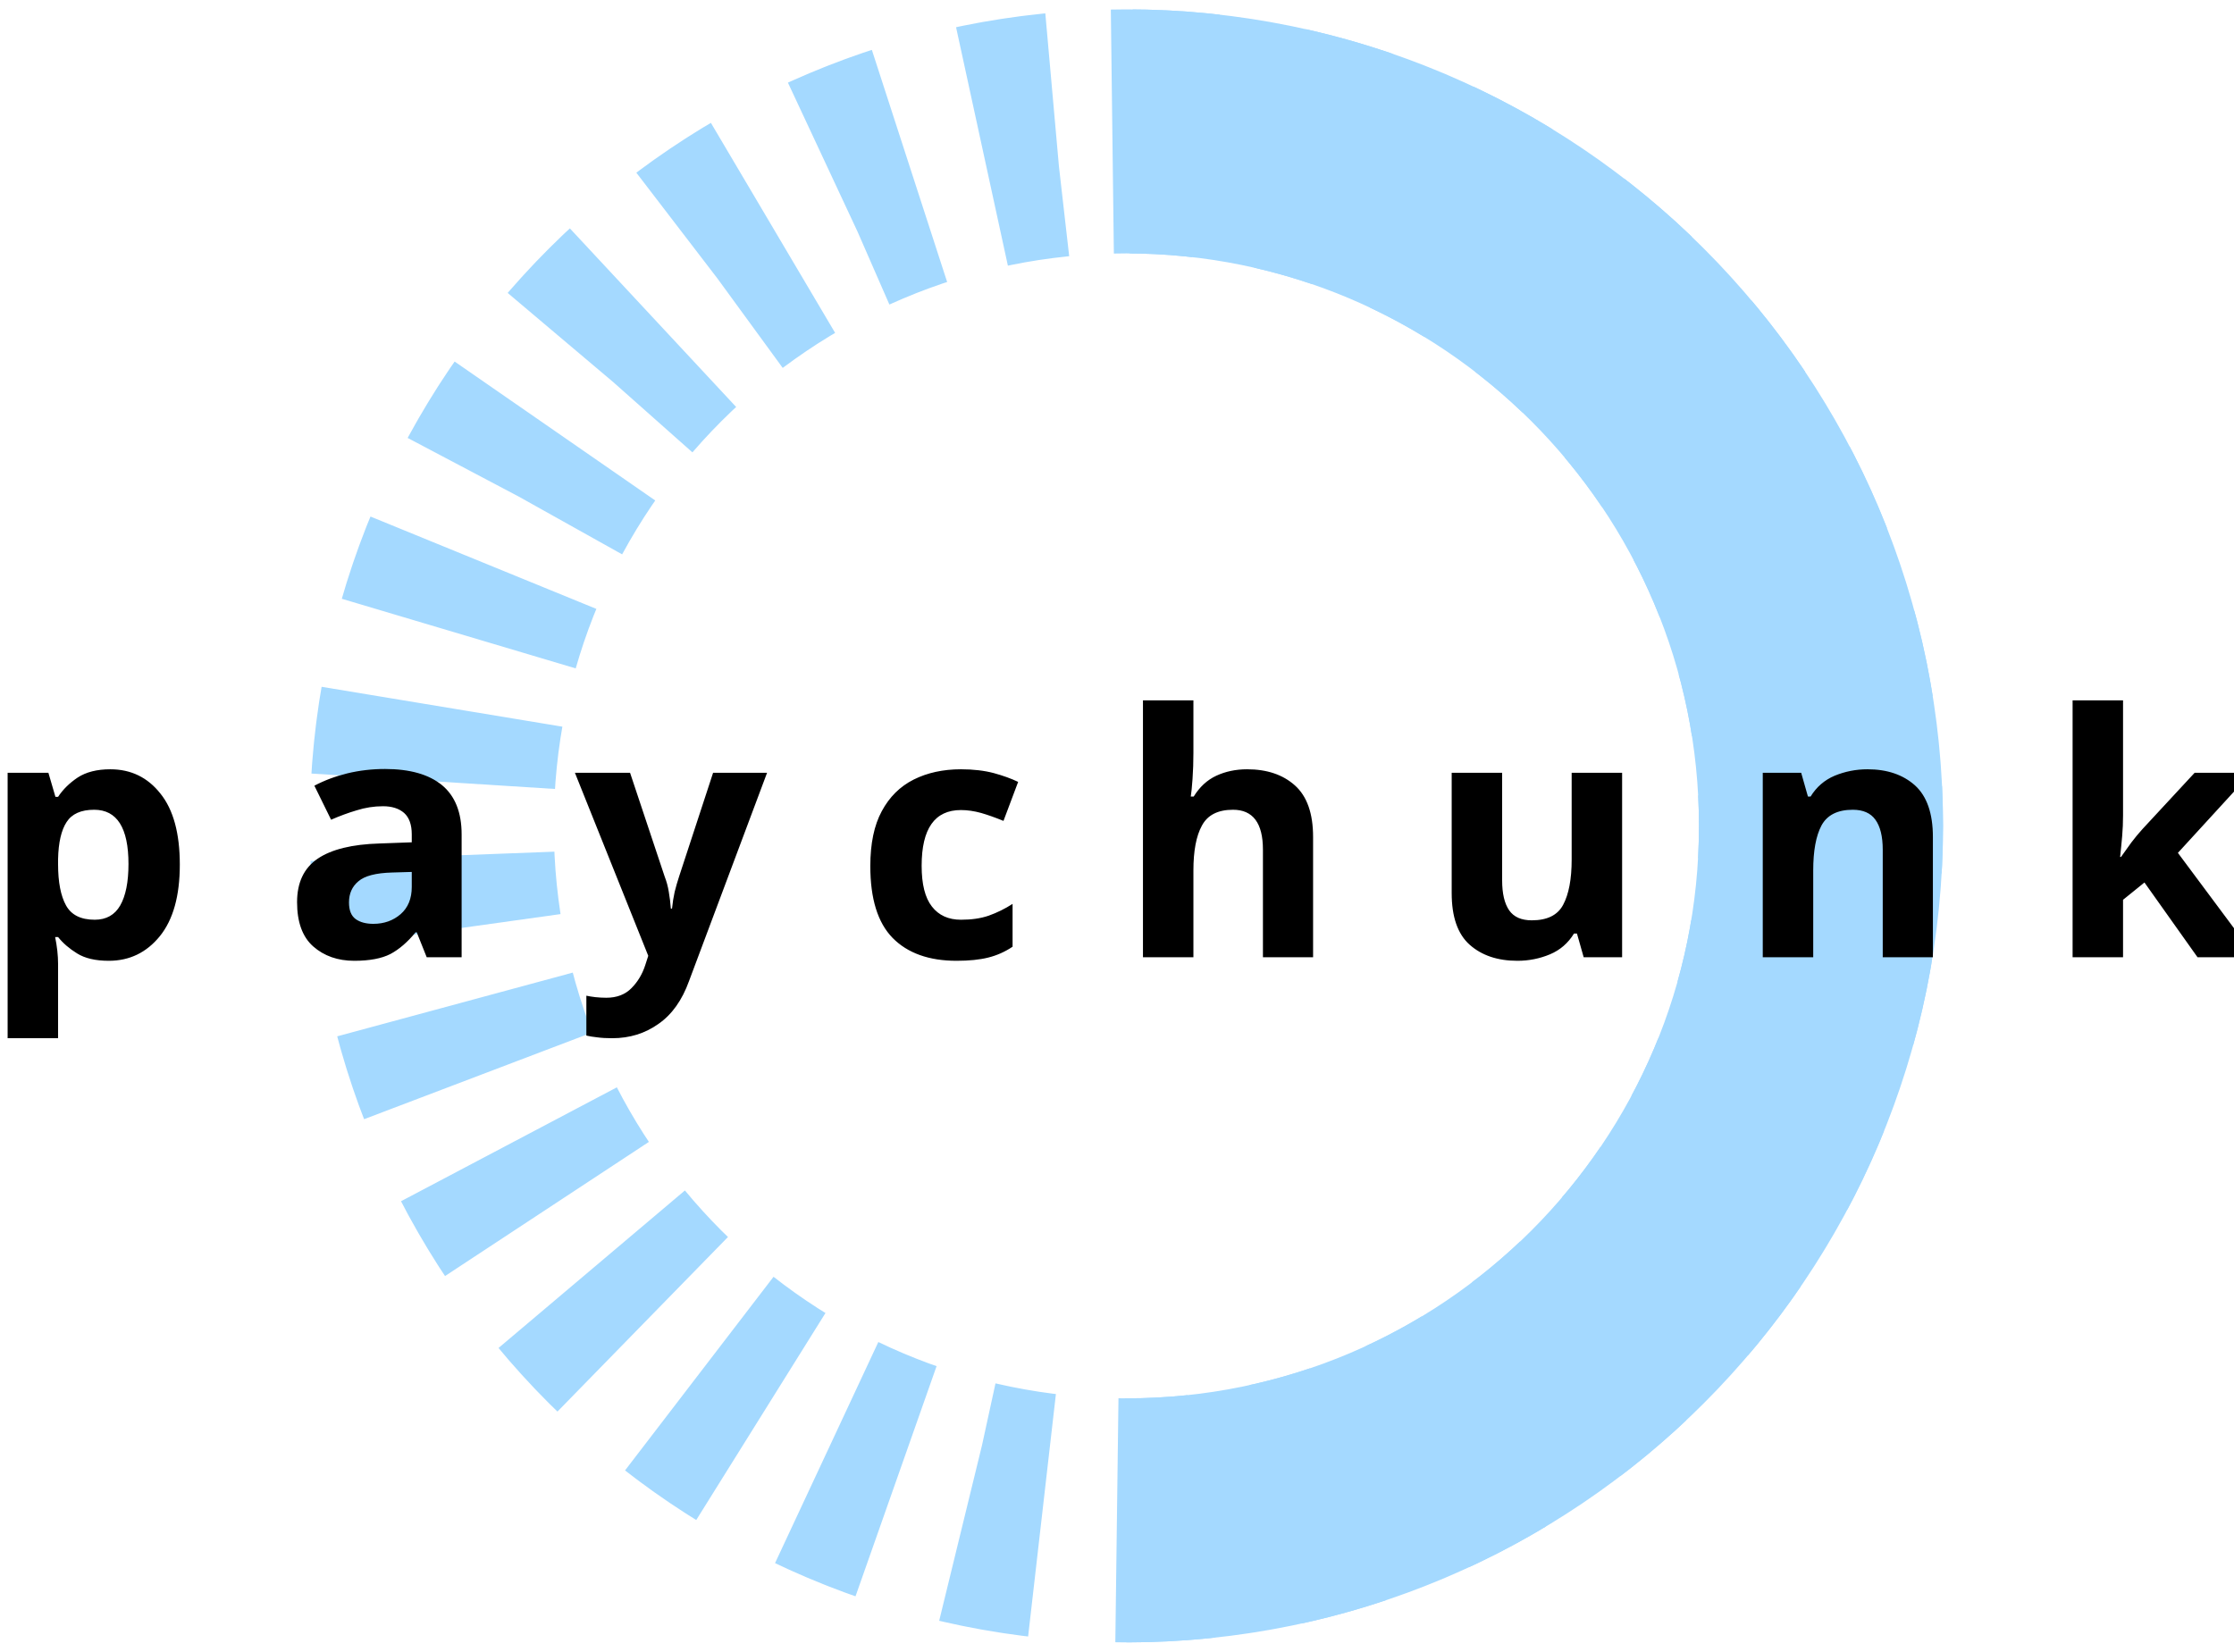
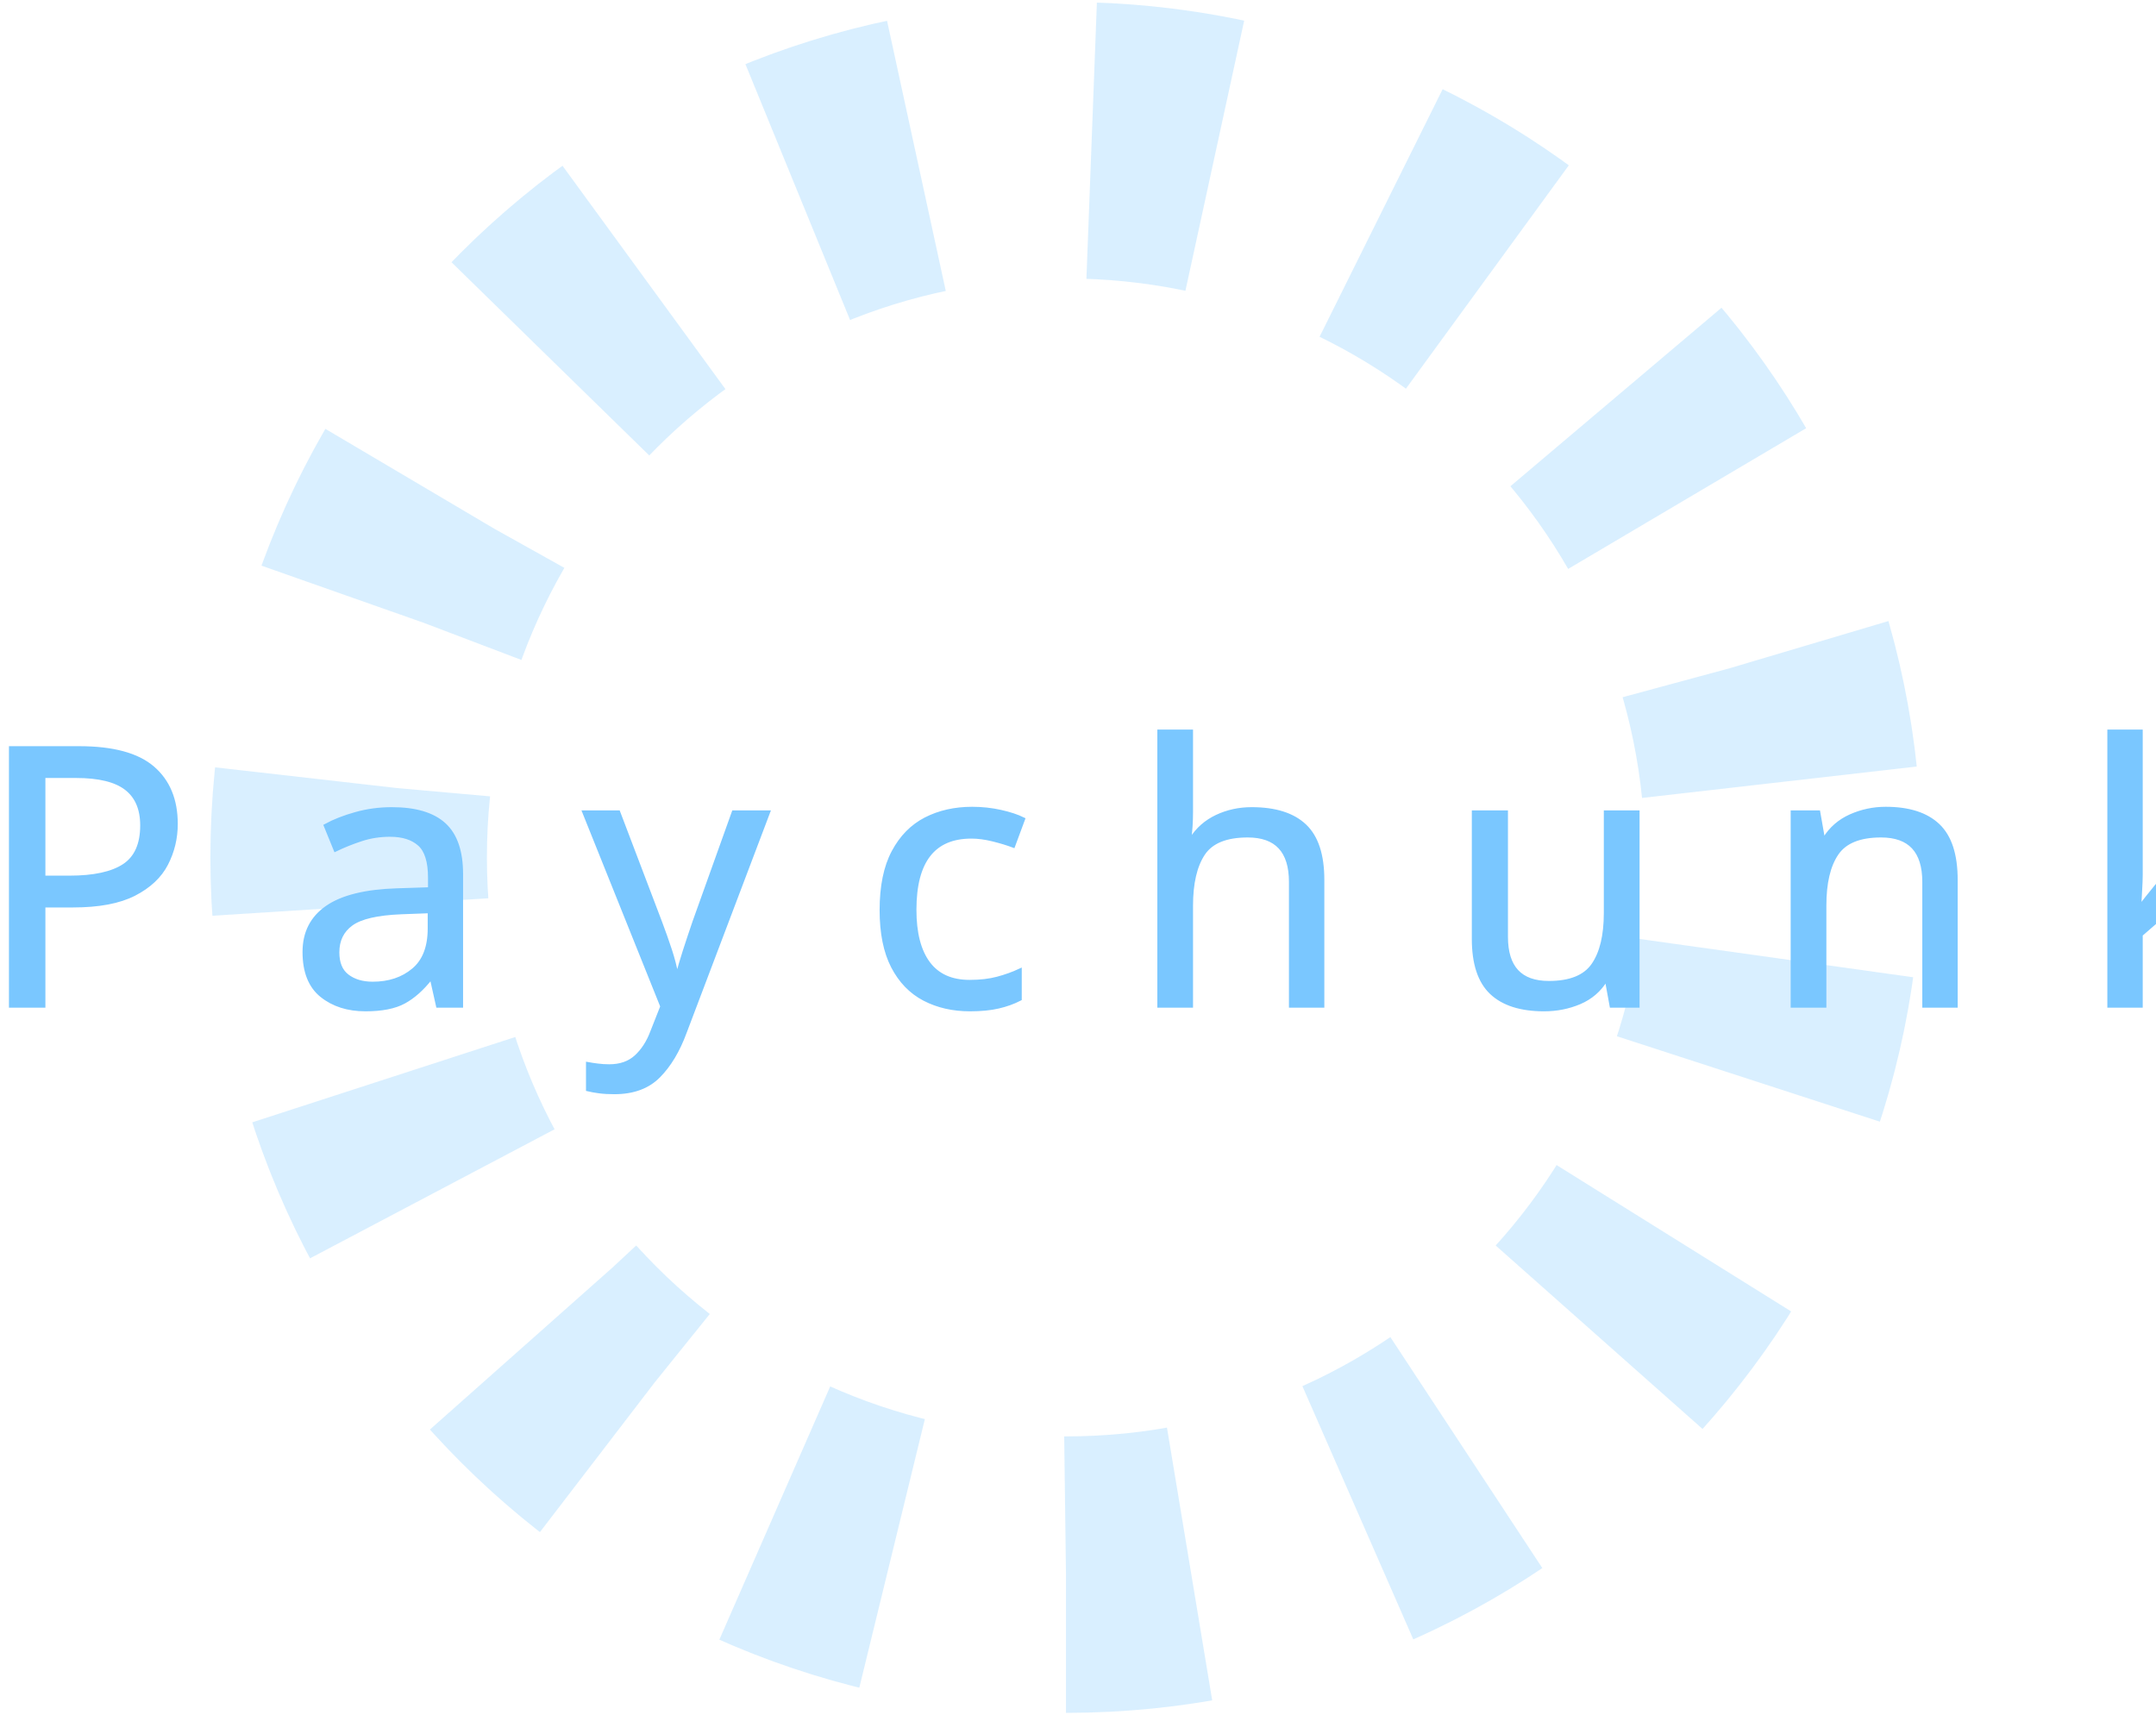
- <svg xmlns="http://www.w3.org/2000/svg" width="119px" height="88px" viewBox="0 0 119 88" version="1.1">
+ <svg xmlns="http://www.w3.org/2000/svg" width="538px" height="428px" viewBox="0 0 538 428" version="1.1">
  <g id="Page-1" stroke="none" stroke-width="1" fill="none" fill-rule="evenodd">
-     <g id="Artboard" transform="translate(-808, -446)">
-       <g id="Group-3" transform="translate(807, 453)">
-         <g id="Donut-3" transform="translate(24, 0)" stroke="#A4D9FF" stroke-width="13">
-           <path d="M37,74 C57.435,74 74,57.435 74,37 C74,16.565 57.435,0 37,0 C16.565,0 0,16.565 0,37 C0,57.435 16.565,74 37,74 Z" id="Oval" stroke-dasharray="4" />
-           <path d="M37,74 C57.435,74 74,57.435 74,37 C74,16.565 57.435,0 37,0 C16.565,0 0,16.565 0,37 C0,57.435 16.565,74 37,74 Z" id="Oval" stroke-dasharray="117,283" />
+     <g id="Desktop" transform="translate(-224, -253)" stroke="#7AC7FF">
+       <g id="Group-42" transform="translate(218, 288)">
+         <g id="Group-3" opacity="0.285" transform="translate(93, 0)" stroke-dasharray="31,44" stroke-width="69">
+           <g id="Donut-3">
+             <g id="Oval-2">
+               <path d="M179,358 C277.859,358 358,277.859 358,179 C358,80.141 277.859,-5.68434189e-14 179,-5.68434189e-14 C80.141,-5.68434189e-14 -5.68434189e-14,80.141 -5.68434189e-14,179 C-5.68434189e-14,277.859 80.141,358 179,358 Z" id="Oval" />
+             </g>
+           </g>
        </g>
-         <text id="p-a-y-c-h-u-n-k" font-family="Typewriter_Condensed-Bold, Typewriter_Condensed" font-size="18" font-style="condensed" font-weight="bold" fill="#000000">
-           <tspan x="0" y="44">p a y c h u n k</tspan>
+         <text id="P-a-y-c-h-u-n-k" fill="#7AC7FF" font-family="Alata-Regular, Alata" font-size="90" font-weight="normal">
+           <tspan x="0" y="216">P a y c h u n k</tspan>
        </text>
      </g>
    </g>
  </g>
</svg>
